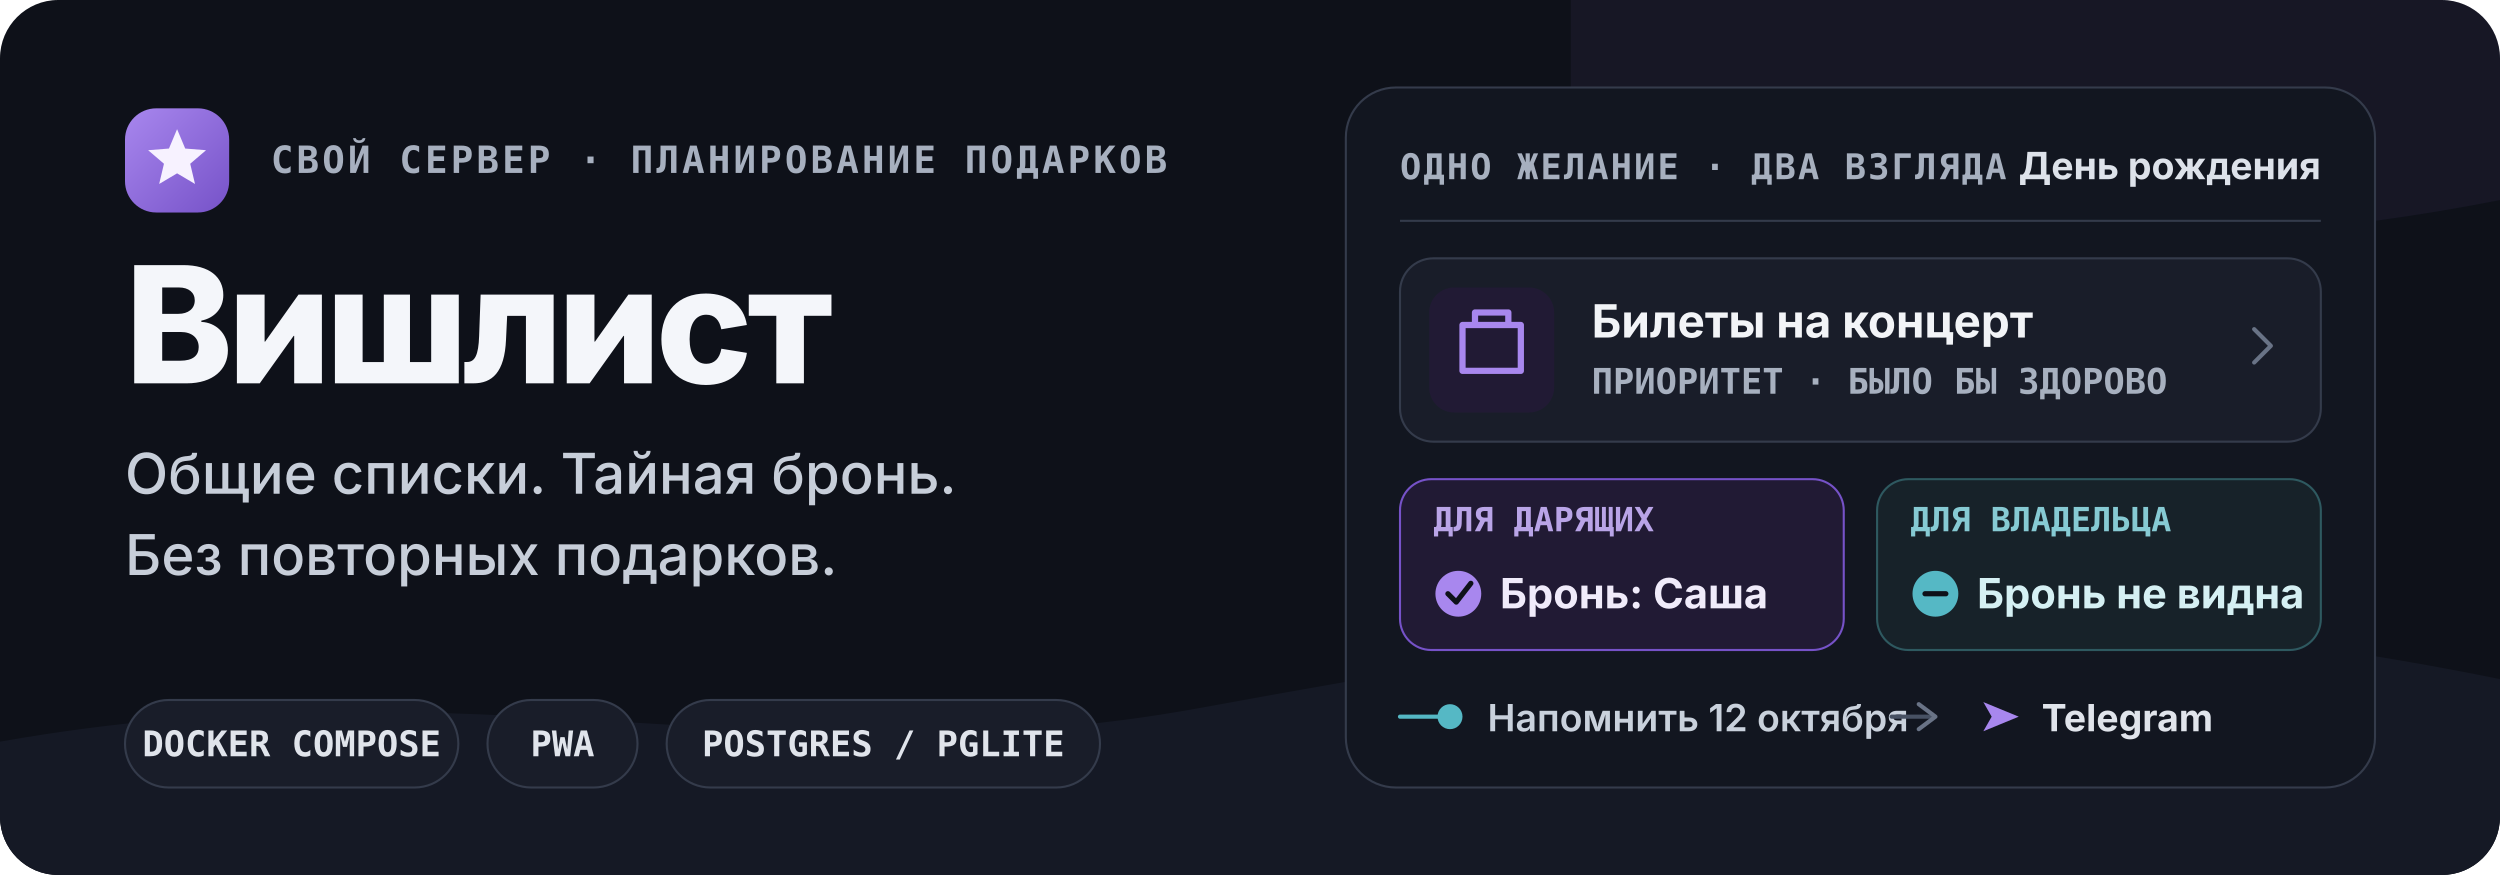
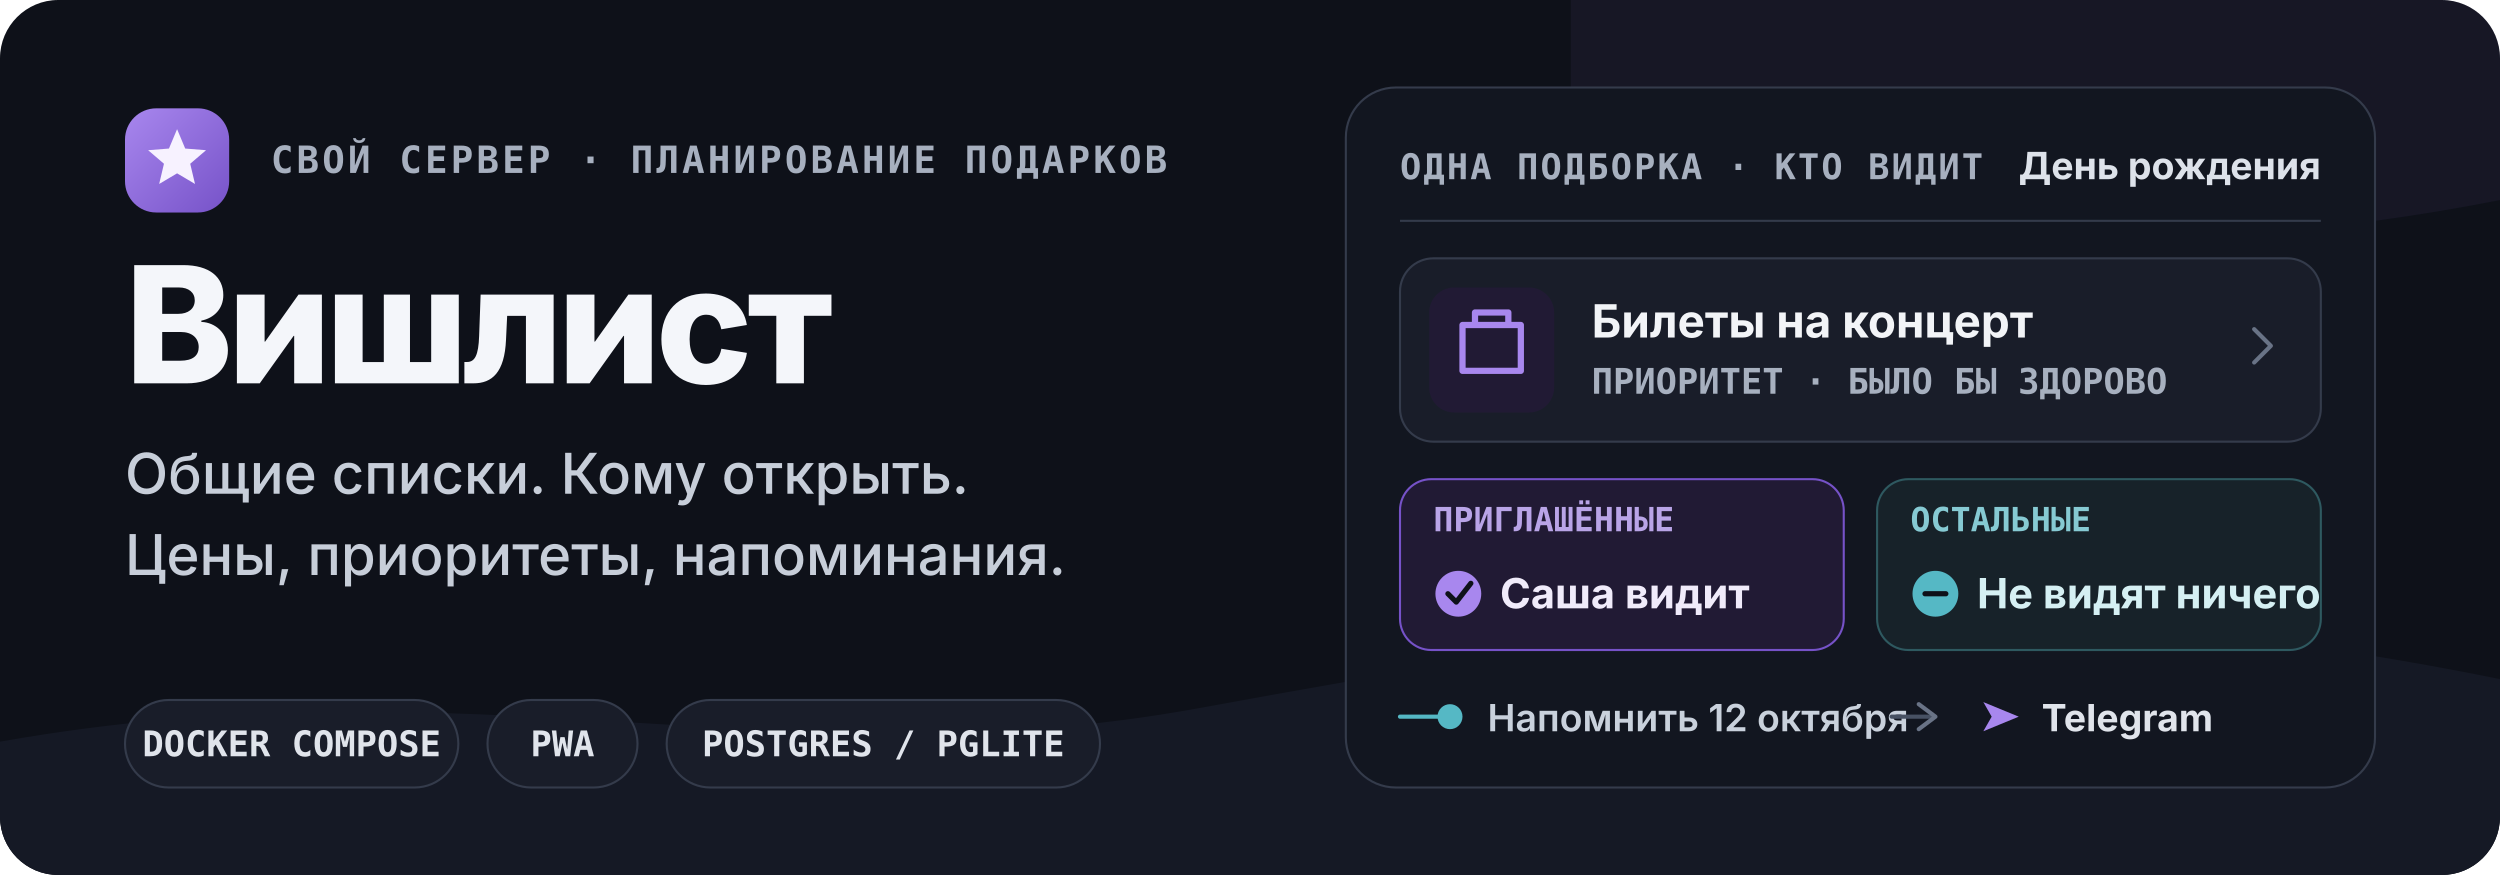
<svg xmlns="http://www.w3.org/2000/svg" width="1200" height="420" viewBox="0 0 1200 420" role="img" aria-labelledby="title desc">
  <defs>
    <linearGradient id="brand" x1="0" y1="0" x2="1" y2="1">
      <stop offset="0" stop-color="#A887EE" />
      <stop offset="1" stop-color="#7652C8" />
    </linearGradient>
    <clipPath id="canvas">
      <rect width="1200" height="420" rx="28" />
    </clipPath>
  </defs>
  <g clip-path="url(#canvas)">
    <rect width="1200" height="420" fill="#0E1119" />
    <path d="M0 356C226 316 378 376 575 340S945 274 1200 326V420H0Z" fill="#151925" />
    <path d="M754 0H1200V96C1043 127 913 116 754 72Z" fill="#8F68D8" opacity=".07" />
    <g id="title-block" transform="translate(60 52)">
      <g aria-label="Логотип Вишлиста">
        <rect width="50" height="50" rx="15" fill="url(#brand)" />
        <path d="M25 10l3.9 9.3 10 .8-7.6 6.5 2.3 9.7-8.6-5.1-8.6 5.1 2.3-9.7-7.6-6.5 10-.8L25 10z" fill="#F7F2FF" />
      </g>
      <text x="70" y="31" fill="#A7B0BF" font-family="ui-monospace, SFMono-Regular, Menlo, Consolas, monospace" font-size="18" font-weight="700" letter-spacing="1.5">
        СВОЙ СЕРВЕР · ПЛАНИРОВАНИЕ ПОДАРКОВ
      </text>
      <text x="0" y="132" fill="#F4F6FA" font-family="-apple-system, BlinkMacSystemFont, Segoe UI, sans-serif" font-size="78" font-weight="760" letter-spacing="-2.5">
        Вишлист
      </text>
      <text x="0" y="185" fill="#C7CED9" font-family="-apple-system, BlinkMacSystemFont, Segoe UI, sans-serif" font-size="27" font-weight="520">
-         Общие списки. Тайная бронь.
+         Общие списки. Кому открыть.
      </text>
      <text x="0" y="224" fill="#C7CED9" font-family="-apple-system, BlinkMacSystemFont, Segoe UI, sans-serif" font-size="27" font-weight="520">
-         Без повторных подарков.
+         Цены, приоритеты, напоминания.
      </text>
      <g transform="translate(0 284)" font-family="ui-monospace, SFMono-Regular, Menlo, Consolas, monospace" font-size="17" font-weight="650">
        <rect width="160" height="42" rx="21" fill="#191D29" stroke="#343B4B" />
        <text x="80" y="27" fill="#E0E4EB" text-anchor="middle">DOCKER COMPOSE</text>
        <rect x="174" width="72" height="42" rx="21" fill="#191D29" stroke="#343B4B" />
        <text x="210" y="27" fill="#E0E4EB" text-anchor="middle">PWA</text>
        <rect x="260" width="208" height="42" rx="21" fill="#191D29" stroke="#343B4B" />
        <text x="364" y="27" fill="#E0E4EB" text-anchor="middle">POSTGRES / PGLITE</text>
      </g>
    </g>
    <g id="privacy-proof" transform="translate(646 42)">
      <rect width="494" height="336" rx="24" fill="#121620" stroke="#343B4B" />
      <g transform="translate(26 24)">
        <text x="0" y="20" fill="#A7B0BF" font-family="ui-monospace, SFMono-Regular, Menlo, Consolas, monospace" font-size="17" font-weight="700" letter-spacing="1">
-           ОДНО ЖЕЛАНИЕ · ДВА ВЗГЛЯДА
+           ОДНА ПОДБОРКА · КТО ВИДИТ
        </text>
        <text x="442" y="20" fill="#DDE2EA" font-family="-apple-system, BlinkMacSystemFont, Segoe UI, sans-serif" font-size="18" font-weight="650" text-anchor="end">
          День рождения
        </text>
        <line x1="0" y1="40" x2="442" y2="40" stroke="#343B4B" />
        <g transform="translate(0 58)">
          <rect width="442" height="88" rx="16" fill="#191D29" stroke="#343B4B" />
          <rect x="14" y="14" width="60" height="60" rx="12" fill="#211A34" />
          <path d="M30 32h28v22H30zM36 32v-6h16v6" fill="none" stroke="#A887EE" stroke-width="3" stroke-linejoin="round" />
          <text x="92" y="38" fill="#F2F4F7" font-family="-apple-system, BlinkMacSystemFont, Segoe UI, sans-serif" font-size="22" font-weight="680">
            Билеты на концерт
          </text>
          <text x="92" y="65" fill="#A7B0BF" font-family="ui-monospace, SFMono-Regular, Menlo, Consolas, monospace" font-size="17" font-weight="650">
            ПРИОРИТЕТ · БЫЛО БЫ ЗДОРОВО
          </text>
          <path d="M410 34l8 8-8 8" fill="none" stroke="#697386" stroke-width="2" stroke-linecap="round" stroke-linejoin="round" />
        </g>
        <g transform="translate(0 164)">
          <rect width="213" height="82" rx="15" fill="#211A34" stroke="#7652C8" />
          <text x="16" y="25" fill="#B9A4E7" font-family="ui-monospace, SFMono-Regular, Menlo, Consolas, monospace" font-size="16" font-weight="700">
-             ДЛЯ ДАРЯЩИХ
+             ПРИГЛАШЁННЫЕ
          </text>
          <circle cx="28" cy="55" r="11" fill="#A887EE" />
          <path d="M23 55l4 4 7-9" fill="none" stroke="#0E1119" stroke-width="2.5" stroke-linecap="round" stroke-linejoin="round" />
          <text x="48" y="62" fill="#F0EBFA" font-family="-apple-system, BlinkMacSystemFont, Segoe UI, sans-serif" font-size="20" font-weight="680">
-             Бронь: Саша
+             Саша видит
          </text>
        </g>
        <g transform="translate(229 164)">
          <rect width="213" height="82" rx="15" fill="#172229" stroke="#2E5960" />
          <text x="16" y="25" fill="#86CAD3" font-family="ui-monospace, SFMono-Regular, Menlo, Consolas, monospace" font-size="16" font-weight="700">
-             ДЛЯ ВЛАДЕЛЬЦА
+             ОСТАЛЬНЫЕ
          </text>
          <circle cx="28" cy="55" r="11" fill="#55B8C5" />
          <path d="M23 55h10" stroke="#0E1119" stroke-width="2.5" stroke-linecap="round" />
          <text x="48" y="62" fill="#D5F0F3" font-family="-apple-system, BlinkMacSystemFont, Segoe UI, sans-serif" font-size="20" font-weight="680">
-             Бронь не видна
+             Не видят ничего
          </text>
        </g>
        <g transform="translate(0 264)">
          <path d="M0 14h18" stroke="#55B8C5" stroke-width="2" stroke-linecap="round" />
          <circle cx="24" cy="14" r="6" fill="#55B8C5" />
          <text x="42" y="21" fill="#C9D1DC" font-family="-apple-system, BlinkMacSystemFont, Segoe UI, sans-serif" font-size="18" font-weight="620">
            Напомнить 12 октября
          </text>
          <path d="M236 14h20" stroke="#475163" stroke-width="2" stroke-linecap="round" />
          <path d="M249 8l8 6-8 6" fill="none" stroke="#697386" stroke-width="2" stroke-linecap="round" stroke-linejoin="round" />
          <path d="M280 7l17 7-17 7 4-7z" fill="#A887EE" />
          <text x="308" y="21" fill="#E0E4EB" font-family="-apple-system, BlinkMacSystemFont, Segoe UI, sans-serif" font-size="18" font-weight="650">
            Telegram
          </text>
        </g>
      </g>
    </g>
  </g>
</svg>
